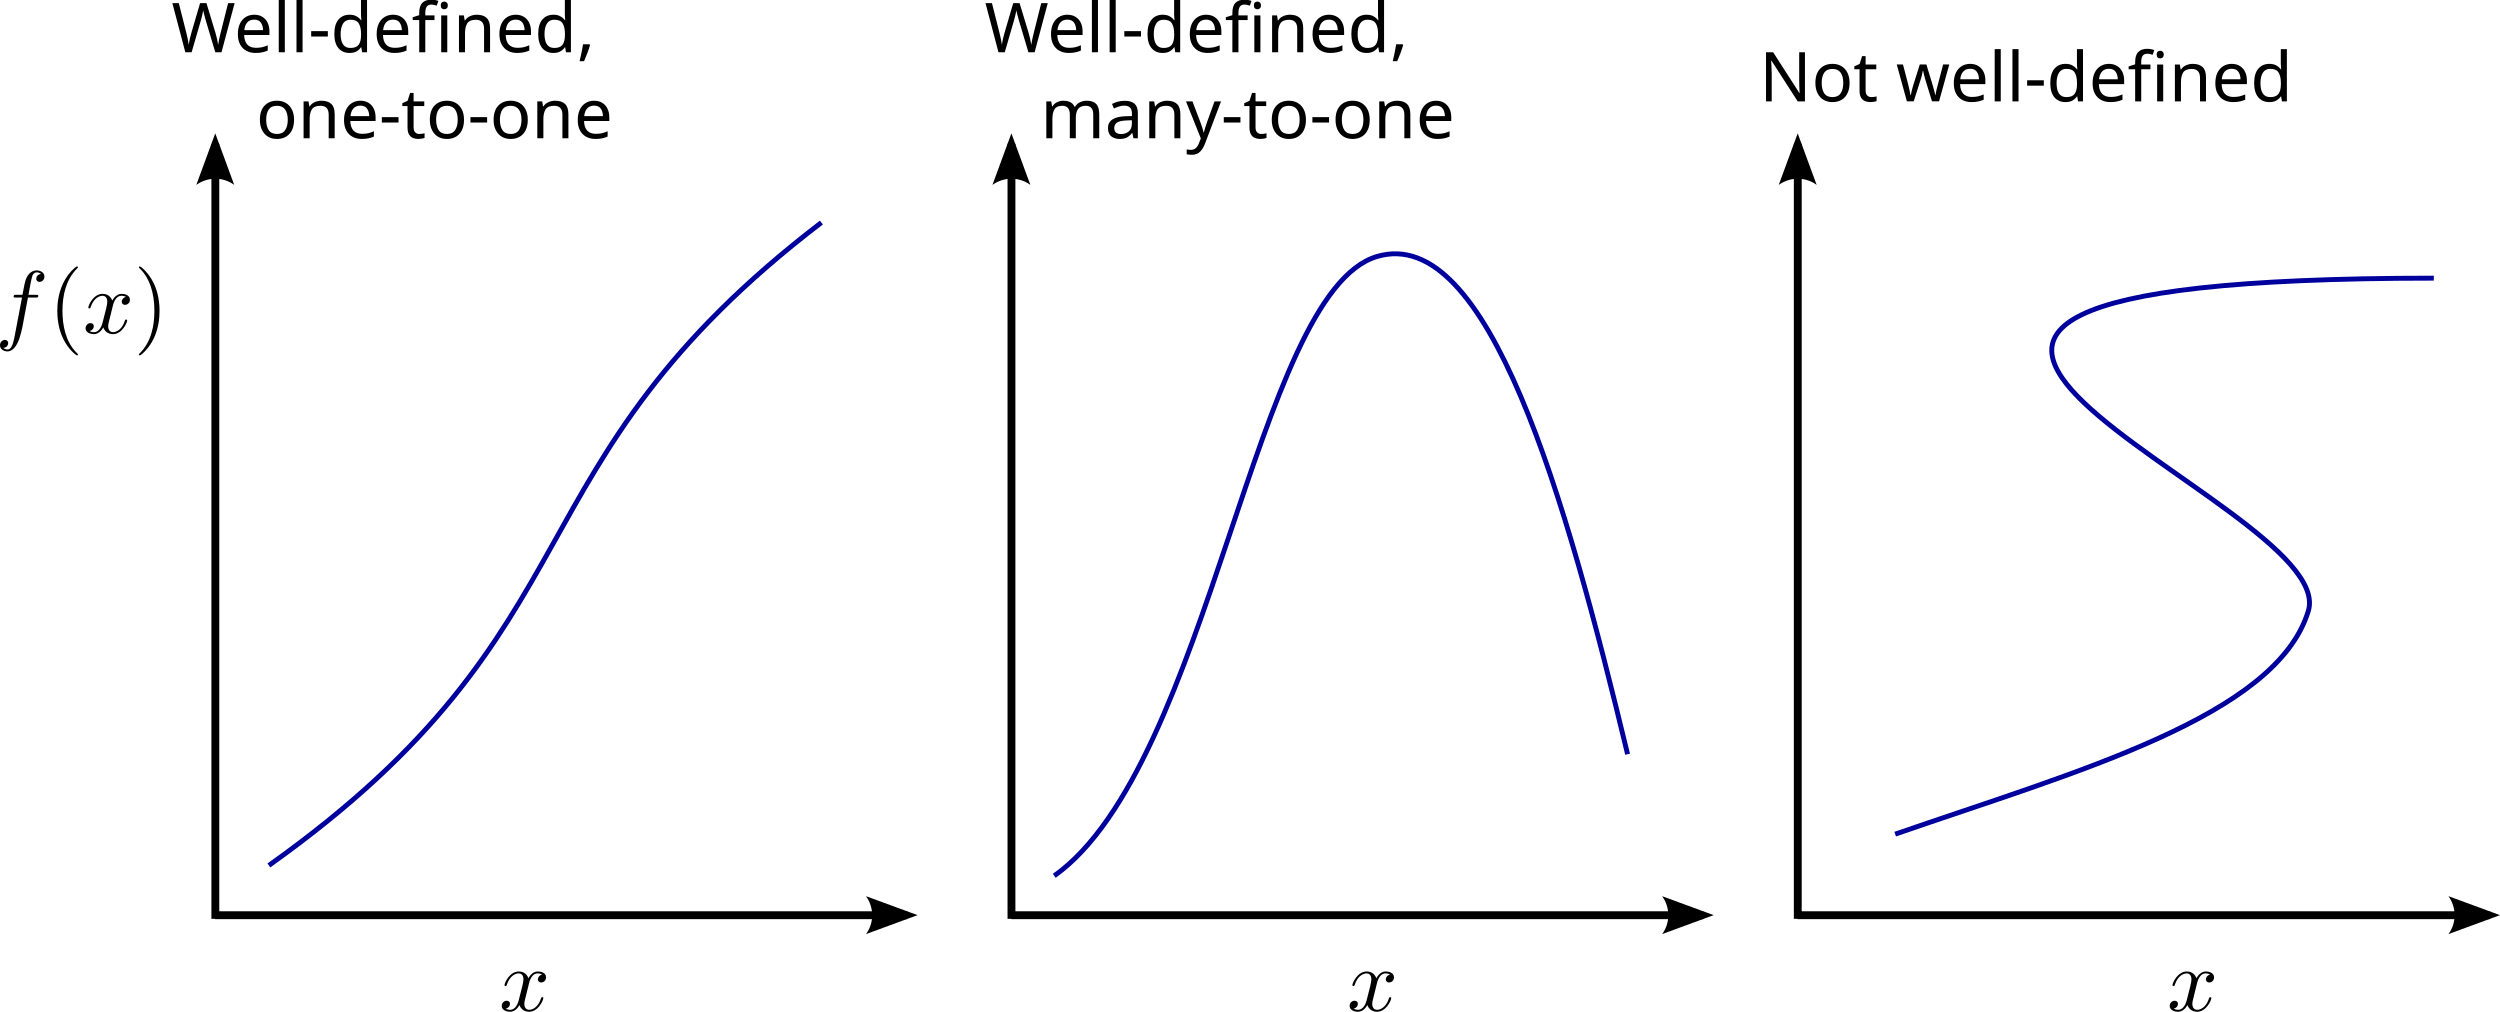
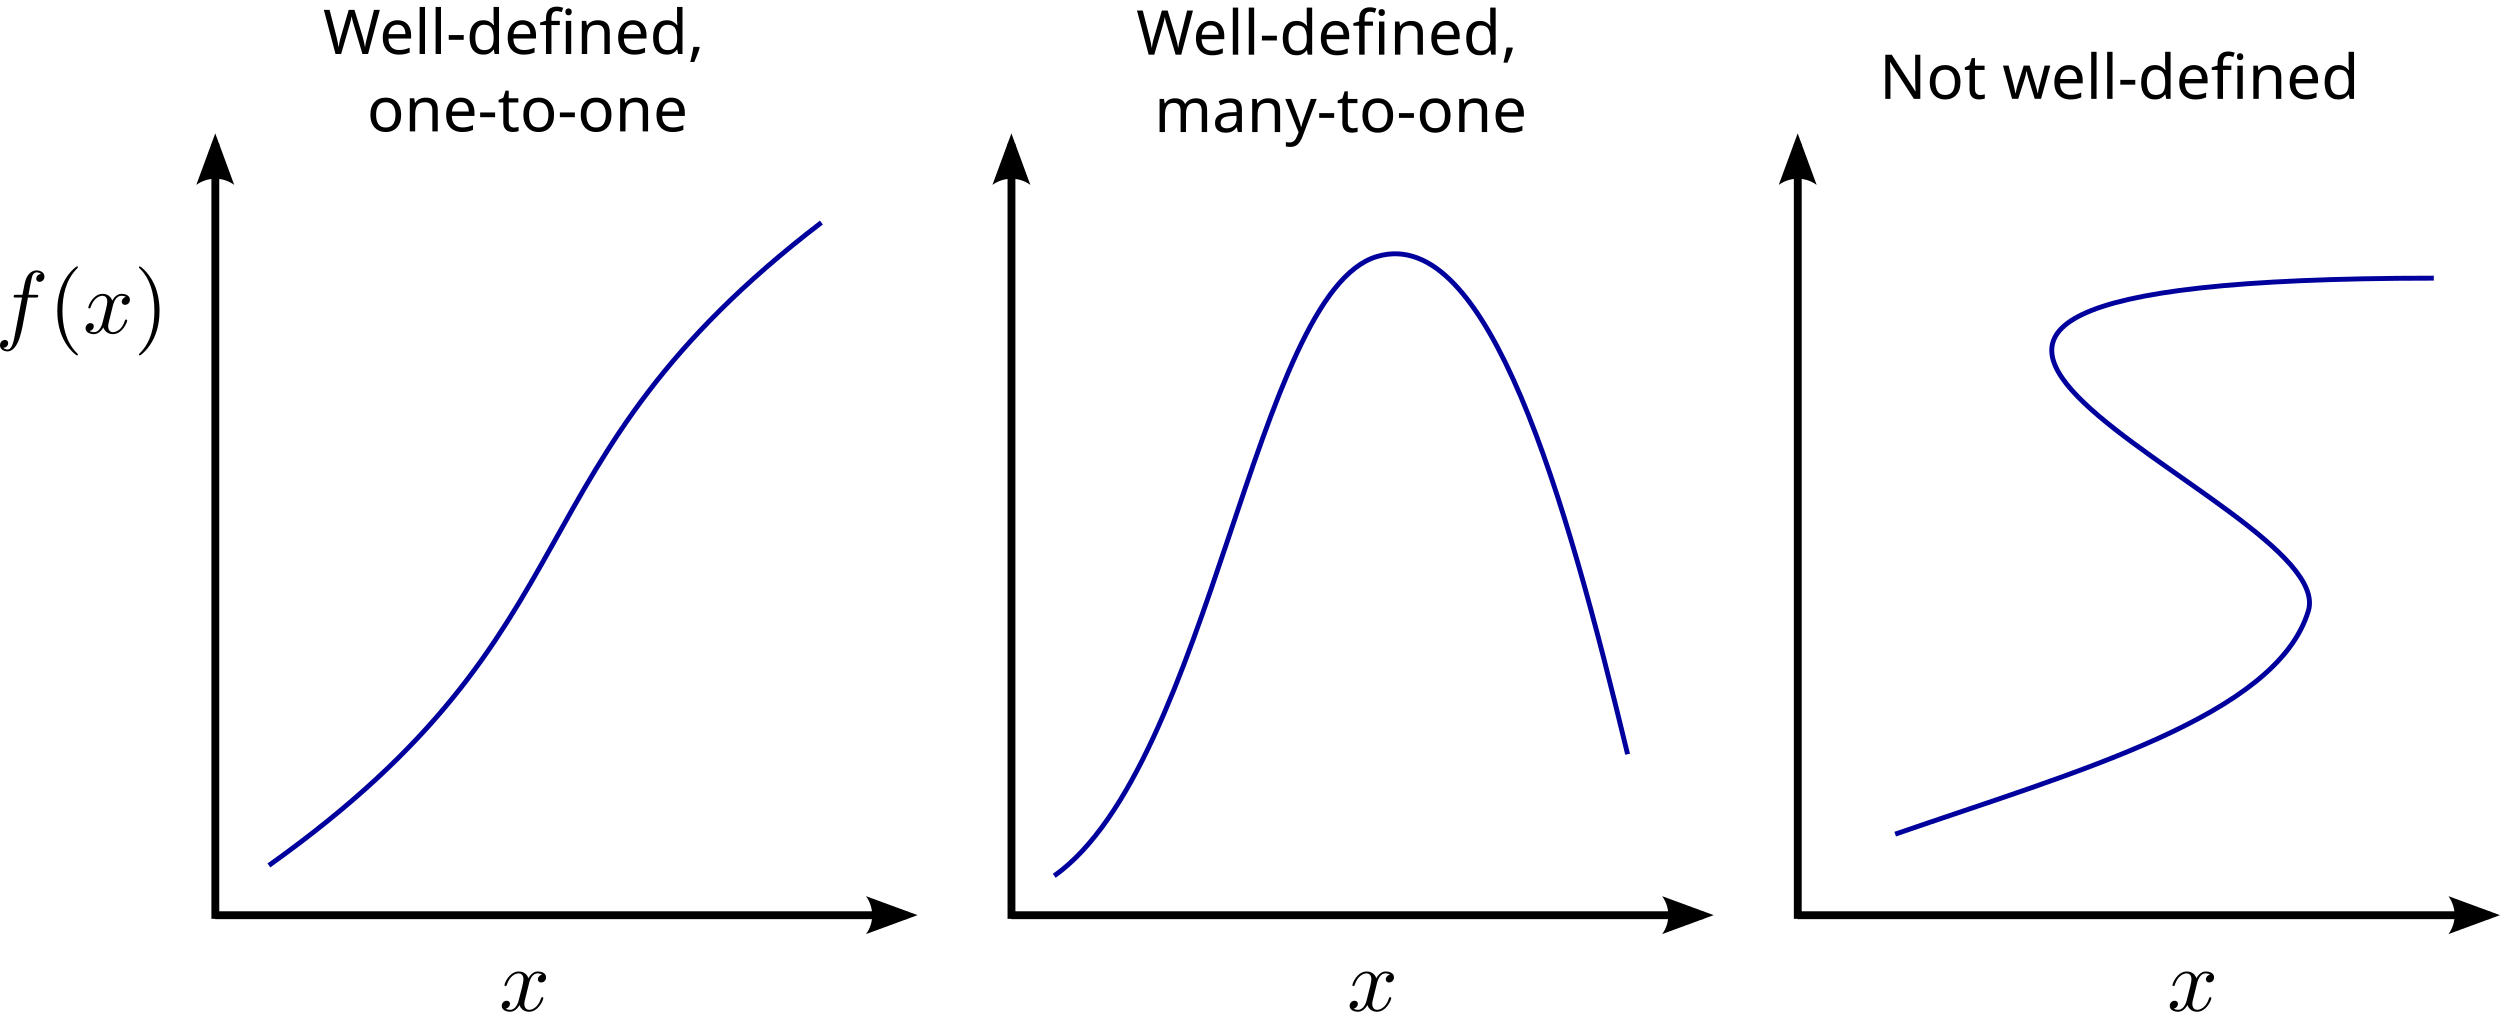
- <svg xmlns="http://www.w3.org/2000/svg" width="508.709" height="205.88" id="svg2" version="1.1">
+ <svg xmlns="http://www.w3.org/2000/svg" version="1.1" id="svg2" height="205.88" width="508.709">
  <defs id="defs4">
-     <marker orient="auto" refY="0" refX="0" id="Arrow2Mend" style="overflow:visible">
-       <path id="path3786" style="fill-rule:evenodd;stroke-width:0.625;stroke-linejoin:round" d="M 8.719,4.034 -2.207,0.016 8.719,-4.002 c -1.745,2.372 -1.735,5.617 -6e-7,8.035 z" transform="scale(-0.6,-0.6)" />
+     <marker style="overflow:visible" id="Arrow2Mend" refX="0" refY="0" orient="auto">
+       <path transform="scale(-0.6,-0.6)" d="M 8.719,4.034 -2.207,0.016 8.719,-4.002 c -1.745,2.372 -1.735,5.617 -6e-7,8.035 z" style="fill-rule:evenodd;stroke-width:0.625;stroke-linejoin:round" id="path3786" />
    </marker>
-     <marker orient="auto" refY="0" refX="0" id="Arrow2Mend-6" style="overflow:visible">
-       <path id="path3786-8" style="fill-rule:evenodd;stroke-width:0.625;stroke-linejoin:round" d="M 8.719,4.034 -2.207,0.016 8.719,-4.002 c -1.745,2.372 -1.735,5.617 -6e-7,8.035 z" transform="scale(-0.6,-0.6)" />
+     <marker style="overflow:visible" id="Arrow2Mend-6" refX="0" refY="0" orient="auto">
+       <path transform="scale(-0.6,-0.6)" d="M 8.719,4.034 -2.207,0.016 8.719,-4.002 c -1.745,2.372 -1.735,5.617 -6e-7,8.035 z" style="fill-rule:evenodd;stroke-width:0.625;stroke-linejoin:round" id="path3786-8" />
    </marker>
-     <marker orient="auto" refY="0" refX="0" id="marker4577" style="overflow:visible">
-       <path id="path4579" style="fill-rule:evenodd;stroke-width:0.625;stroke-linejoin:round" d="M 8.719,4.034 -2.207,0.016 8.719,-4.002 c -1.745,2.372 -1.735,5.617 -6e-7,8.035 z" transform="scale(-0.6,-0.6)" />
+     <marker style="overflow:visible" id="marker4577" refX="0" refY="0" orient="auto">
+       <path transform="scale(-0.6,-0.6)" d="M 8.719,4.034 -2.207,0.016 8.719,-4.002 c -1.745,2.372 -1.735,5.617 -6e-7,8.035 z" style="fill-rule:evenodd;stroke-width:0.625;stroke-linejoin:round" id="path4579" />
    </marker>
-     <marker orient="auto" refY="0" refX="0" id="Arrow2Mend-0" style="overflow:visible">
-       <path id="path3786-83" style="fill-rule:evenodd;stroke-width:0.625;stroke-linejoin:round" d="M 8.719,4.034 -2.207,0.016 8.719,-4.002 c -1.745,2.372 -1.735,5.617 -6e-7,8.035 z" transform="scale(-0.6,-0.6)" />
+     <marker style="overflow:visible" id="Arrow2Mend-0" refX="0" refY="0" orient="auto">
+       <path transform="scale(-0.6,-0.6)" d="M 8.719,4.034 -2.207,0.016 8.719,-4.002 c -1.745,2.372 -1.735,5.617 -6e-7,8.035 z" style="fill-rule:evenodd;stroke-width:0.625;stroke-linejoin:round" id="path3786-83" />
    </marker>
-     <marker orient="auto" refY="0" refX="0" id="marker4612" style="overflow:visible">
-       <path id="path4614" style="fill-rule:evenodd;stroke-width:0.625;stroke-linejoin:round" d="M 8.719,4.034 -2.207,0.016 8.719,-4.002 c -1.745,2.372 -1.735,5.617 -6e-7,8.035 z" transform="scale(-0.6,-0.6)" />
+     <marker style="overflow:visible" id="marker4612" refX="0" refY="0" orient="auto">
+       <path transform="scale(-0.6,-0.6)" d="M 8.719,4.034 -2.207,0.016 8.719,-4.002 c -1.745,2.372 -1.735,5.617 -6e-7,8.035 z" style="fill-rule:evenodd;stroke-width:0.625;stroke-linejoin:round" id="path4614" />
    </marker>
  </defs>
-   <g id="layer1" transform="translate(-62.66743,-330.376)">
-     <path style="fill:none;stroke:#000000;stroke-width:1.6;stroke-linecap:butt;stroke-linejoin:miter;stroke-miterlimit:4;stroke-dasharray:none;stroke-opacity:1;marker-end:url(#Arrow2Mend)" d="m 106.485,517.343 0,-157.714" id="path2985" />
-     <path style="fill:none;stroke:#000000;stroke-width:1.6;stroke-linecap:butt;stroke-linejoin:miter;stroke-miterlimit:4;stroke-dasharray:none;stroke-opacity:1;marker-end:url(#Arrow2Mend)" d="m 106.457,516.607 140.8,0" id="path4199" />
-     <path style="fill:none;stroke:#000000;stroke-width:1.6;stroke-linecap:butt;stroke-linejoin:miter;stroke-miterlimit:4;stroke-dasharray:none;stroke-opacity:1;marker-end:url(#Arrow2Mend)" d="m 268.485,517.343 0,-157.714" id="path2985-3" />
-     <path style="fill:none;stroke:#000000;stroke-width:1.6;stroke-linecap:butt;stroke-linejoin:miter;stroke-miterlimit:4;stroke-dasharray:none;stroke-opacity:1;marker-end:url(#Arrow2Mend)" d="m 268.457,516.607 140.8,0" id="path4199-5" />
-     <path style="fill:none;stroke:#000000;stroke-width:1.6;stroke-linecap:butt;stroke-linejoin:miter;stroke-miterlimit:4;stroke-dasharray:none;stroke-opacity:1;marker-end:url(#Arrow2Mend)" d="m 428.485,517.343 0,-157.714" id="path2985-3-8" />
-     <path style="fill:none;stroke:#000000;stroke-width:1.6;stroke-linecap:butt;stroke-linejoin:miter;stroke-miterlimit:4;stroke-dasharray:none;stroke-opacity:1;marker-end:url(#Arrow2Mend)" d="m 428.457,516.607 140.8,0" id="path4199-5-2" />
-     <g transform="translate(62.2254,234.0523)" id="g4658">
-       <g style="font-style:normal;font-variant:normal;font-weight:normal;font-stretch:normal;letter-spacing:normal;word-spacing:normal;text-anchor:start;fill:none;stroke:#000000;stroke-linecap:butt;stroke-linejoin:miter;stroke-miterlimit:10.433;stroke-dasharray:none;stroke-dashoffset:0;stroke-opacity:1" id="content" transform="matrix(0.3636549,0,0,-0.3636549,-63.63961,449.7199)" xml:space="preserve" stroke-miterlimit="10.433" font-style="normal" font-variant="normal" font-weight="normal" font-stretch="normal" font-size-adjust="none" letter-spacing="normal" word-spacing="normal">
-         <path style="fill:#000000;stroke-width:0" d="m 472.16,421.25 0.03,0.13 0.04,0.15 0.04,0.16 0.04,0.18 0.06,0.19 0.06,0.21 0.06,0.22 0.07,0.22 0.08,0.23 0.09,0.24 0.1,0.25 0.1,0.24 0.11,0.25 0.12,0.25 0.13,0.25 0.14,0.25 0.15,0.24 0.15,0.24 0.17,0.23 0.18,0.22 0.18,0.22 0.2,0.2 0.21,0.19 0.22,0.18 0.23,0.16 0.25,0.14 0.12,0.07 0.13,0.06 0.14,0.05 0.13,0.05 0.14,0.05 0.14,0.04 0.15,0.03 0.15,0.03 0.15,0.02 0.16,0.02 0.16,0.01 0.16,0 c 0.25,0 1.44,0 2.48,-0.64 -1.39,-0.25 -2.39,-1.5 -2.39,-2.69 0,-0.79 0.55,-1.75 1.89,-1.75 1.1,0 2.69,0.89 2.69,2.89 0,2.6 -2.94,3.28 -4.63,3.28 -2.89,0 -4.64,-2.64 -5.23,-3.78 -1.25,3.28 -3.94,3.78 -5.37,3.78 -5.19,0 -8.04,-6.42 -8.04,-7.67 0,-0.5 0.5,-0.5 0.61,-0.5 0.39,0 0.55,0.11 0.64,0.55 1.69,5.28 4.99,6.53 6.68,6.53 0.95,0 2.68,-0.44 2.68,-3.33 0,-1.54 -0.84,-4.89 -2.68,-11.86 -0.8,-3.09 -2.54,-5.18 -4.74,-5.18 -0.3,0 -1.44,0 -2.48,0.65 1.25,0.24 2.34,1.28 2.34,2.69 0,1.34 -1.09,1.73 -1.84,1.73 -1.5,0 -2.75,-1.29 -2.75,-2.89 0,-2.28 2.5,-3.28 4.68,-3.28 3.3,0 5.08,3.49 5.24,3.78 0.59,-1.84 2.39,-3.78 5.37,-3.78 5.14,0 7.99,6.42 7.99,7.67 0,0.5 -0.45,0.5 -0.61,0.5 -0.44,0 -0.55,-0.2 -0.64,-0.54 -1.64,-5.33 -5.03,-6.53 -6.63,-6.53 -1.95,0 -2.75,1.59 -2.75,3.29 0,1.1 0.3,2.19 0.86,4.38 z" id="path4661" />
+   <g transform="translate(-62.66743,-330.376)" id="layer1">
+     <path id="path2985" d="m 106.485,517.343 0,-157.714" style="fill:none;stroke:#000000;stroke-width:1.6;stroke-linecap:butt;stroke-linejoin:miter;stroke-miterlimit:4;stroke-dasharray:none;stroke-opacity:1;marker-end:url(#Arrow2Mend)" />
+     <path id="path4199" d="m 106.457,516.607 140.8,0" style="fill:none;stroke:#000000;stroke-width:1.6;stroke-linecap:butt;stroke-linejoin:miter;stroke-miterlimit:4;stroke-dasharray:none;stroke-opacity:1;marker-end:url(#Arrow2Mend)" />
+     <path id="path2985-3" d="m 268.485,517.343 0,-157.714" style="fill:none;stroke:#000000;stroke-width:1.6;stroke-linecap:butt;stroke-linejoin:miter;stroke-miterlimit:4;stroke-dasharray:none;stroke-opacity:1;marker-end:url(#Arrow2Mend)" />
+     <path id="path4199-5" d="m 268.457,516.607 140.8,0" style="fill:none;stroke:#000000;stroke-width:1.6;stroke-linecap:butt;stroke-linejoin:miter;stroke-miterlimit:4;stroke-dasharray:none;stroke-opacity:1;marker-end:url(#Arrow2Mend)" />
+     <path id="path2985-3-8" d="m 428.485,517.343 0,-157.714" style="fill:none;stroke:#000000;stroke-width:1.6;stroke-linecap:butt;stroke-linejoin:miter;stroke-miterlimit:4;stroke-dasharray:none;stroke-opacity:1;marker-end:url(#Arrow2Mend)" />
+     <path id="path4199-5-2" d="m 428.457,516.607 140.8,0" style="fill:none;stroke:#000000;stroke-width:1.6;stroke-linecap:butt;stroke-linejoin:miter;stroke-miterlimit:4;stroke-dasharray:none;stroke-opacity:1;marker-end:url(#Arrow2Mend)" />
+     <g id="g4658" transform="translate(62.2254,234.0523)">
+       <g word-spacing="normal" letter-spacing="normal" font-size-adjust="none" font-stretch="normal" font-weight="normal" font-variant="normal" font-style="normal" stroke-miterlimit="10.433" xml:space="preserve" transform="matrix(0.3636549,0,0,-0.3636549,-63.63961,449.7199)" id="content" style="font-style:normal;font-variant:normal;font-weight:normal;font-stretch:normal;letter-spacing:normal;word-spacing:normal;text-anchor:start;fill:none;stroke:#000000;stroke-linecap:butt;stroke-linejoin:miter;stroke-miterlimit:10.433;stroke-dasharray:none;stroke-dashoffset:0;stroke-opacity:1">
+         <path id="path4661" d="m 472.16,421.25 0.03,0.13 0.04,0.15 0.04,0.16 0.04,0.18 0.06,0.19 0.06,0.21 0.06,0.22 0.07,0.22 0.08,0.23 0.09,0.24 0.1,0.25 0.1,0.24 0.11,0.25 0.12,0.25 0.13,0.25 0.14,0.25 0.15,0.24 0.15,0.24 0.17,0.23 0.18,0.22 0.18,0.22 0.2,0.2 0.21,0.19 0.22,0.18 0.23,0.16 0.25,0.14 0.12,0.07 0.13,0.06 0.14,0.05 0.13,0.05 0.14,0.05 0.14,0.04 0.15,0.03 0.15,0.03 0.15,0.02 0.16,0.02 0.16,0.01 0.16,0 c 0.25,0 1.44,0 2.48,-0.64 -1.39,-0.25 -2.39,-1.5 -2.39,-2.69 0,-0.79 0.55,-1.75 1.89,-1.75 1.1,0 2.69,0.89 2.69,2.89 0,2.6 -2.94,3.28 -4.63,3.28 -2.89,0 -4.64,-2.64 -5.23,-3.78 -1.25,3.28 -3.94,3.78 -5.37,3.78 -5.19,0 -8.04,-6.42 -8.04,-7.67 0,-0.5 0.5,-0.5 0.61,-0.5 0.39,0 0.55,0.11 0.64,0.55 1.69,5.28 4.99,6.53 6.68,6.53 0.95,0 2.68,-0.44 2.68,-3.33 0,-1.54 -0.84,-4.89 -2.68,-11.86 -0.8,-3.09 -2.54,-5.18 -4.74,-5.18 -0.3,0 -1.44,0 -2.48,0.65 1.25,0.24 2.34,1.28 2.34,2.69 0,1.34 -1.09,1.73 -1.84,1.73 -1.5,0 -2.75,-1.29 -2.75,-2.89 0,-2.28 2.5,-3.28 4.68,-3.28 3.3,0 5.08,3.49 5.24,3.78 0.59,-1.84 2.39,-3.78 5.37,-3.78 5.14,0 7.99,6.42 7.99,7.67 0,0.5 -0.45,0.5 -0.61,0.5 -0.44,0 -0.55,-0.2 -0.64,-0.54 -1.64,-5.33 -5.03,-6.53 -6.63,-6.53 -1.95,0 -2.75,1.59 -2.75,3.29 0,1.1 0.3,2.19 0.86,4.38 z" style="fill:#000000;stroke-width:0" />
      </g>
    </g>
-     <g transform="translate(234.7595,234.0523)" id="g4658-1">
-       <g style="font-style:normal;font-variant:normal;font-weight:normal;font-stretch:normal;letter-spacing:normal;word-spacing:normal;text-anchor:start;fill:none;stroke:#000000;stroke-linecap:butt;stroke-linejoin:miter;stroke-miterlimit:10.433;stroke-dasharray:none;stroke-dashoffset:0;stroke-opacity:1" id="content-4" transform="matrix(0.3636549,0,0,-0.3636549,-63.63961,449.7199)" xml:space="preserve" stroke-miterlimit="10.433" font-style="normal" font-variant="normal" font-weight="normal" font-stretch="normal" font-size-adjust="none" letter-spacing="normal" word-spacing="normal">
-         <path style="fill:#000000;stroke-width:0" d="m 472.16,421.25 0.03,0.13 0.04,0.15 0.04,0.16 0.04,0.18 0.06,0.19 0.06,0.21 0.06,0.22 0.07,0.22 0.08,0.23 0.09,0.24 0.1,0.25 0.1,0.24 0.11,0.25 0.12,0.25 0.13,0.25 0.14,0.25 0.15,0.24 0.15,0.24 0.17,0.23 0.18,0.22 0.18,0.22 0.2,0.2 0.21,0.19 0.22,0.18 0.23,0.16 0.25,0.14 0.12,0.07 0.13,0.06 0.14,0.05 0.13,0.05 0.14,0.05 0.14,0.04 0.15,0.03 0.15,0.03 0.15,0.02 0.16,0.02 0.16,0.01 0.16,0 c 0.25,0 1.44,0 2.48,-0.64 -1.39,-0.25 -2.39,-1.5 -2.39,-2.69 0,-0.79 0.55,-1.75 1.89,-1.75 1.1,0 2.69,0.89 2.69,2.89 0,2.6 -2.94,3.28 -4.63,3.28 -2.89,0 -4.64,-2.64 -5.23,-3.78 -1.25,3.28 -3.94,3.78 -5.37,3.78 -5.19,0 -8.04,-6.42 -8.04,-7.67 0,-0.5 0.5,-0.5 0.61,-0.5 0.39,0 0.55,0.11 0.64,0.55 1.69,5.28 4.99,6.53 6.68,6.53 0.95,0 2.68,-0.44 2.68,-3.33 0,-1.54 -0.84,-4.89 -2.68,-11.86 -0.8,-3.09 -2.54,-5.18 -4.74,-5.18 -0.3,0 -1.44,0 -2.48,0.65 1.25,0.24 2.34,1.28 2.34,2.69 0,1.34 -1.09,1.73 -1.84,1.73 -1.5,0 -2.75,-1.29 -2.75,-2.89 0,-2.28 2.5,-3.28 4.68,-3.28 3.3,0 5.08,3.49 5.24,3.78 0.59,-1.84 2.39,-3.78 5.37,-3.78 5.14,0 7.99,6.42 7.99,7.67 0,0.5 -0.45,0.5 -0.61,0.5 -0.44,0 -0.55,-0.2 -0.64,-0.54 -1.64,-5.33 -5.03,-6.53 -6.63,-6.53 -1.95,0 -2.75,1.59 -2.75,3.29 0,1.1 0.3,2.19 0.86,4.38 z" id="path4661-6" />
+     <g id="g4658-1" transform="translate(234.7595,234.0523)">
+       <g word-spacing="normal" letter-spacing="normal" font-size-adjust="none" font-stretch="normal" font-weight="normal" font-variant="normal" font-style="normal" stroke-miterlimit="10.433" xml:space="preserve" transform="matrix(0.3636549,0,0,-0.3636549,-63.63961,449.7199)" id="content-4" style="font-style:normal;font-variant:normal;font-weight:normal;font-stretch:normal;letter-spacing:normal;word-spacing:normal;text-anchor:start;fill:none;stroke:#000000;stroke-linecap:butt;stroke-linejoin:miter;stroke-miterlimit:10.433;stroke-dasharray:none;stroke-dashoffset:0;stroke-opacity:1">
+         <path id="path4661-6" d="m 472.16,421.25 0.03,0.13 0.04,0.15 0.04,0.16 0.04,0.18 0.06,0.19 0.06,0.21 0.06,0.22 0.07,0.22 0.08,0.23 0.09,0.24 0.1,0.25 0.1,0.24 0.11,0.25 0.12,0.25 0.13,0.25 0.14,0.25 0.15,0.24 0.15,0.24 0.17,0.23 0.18,0.22 0.18,0.22 0.2,0.2 0.21,0.19 0.22,0.18 0.23,0.16 0.25,0.14 0.12,0.07 0.13,0.06 0.14,0.05 0.13,0.05 0.14,0.05 0.14,0.04 0.15,0.03 0.15,0.03 0.15,0.02 0.16,0.02 0.16,0.01 0.16,0 c 0.25,0 1.44,0 2.48,-0.64 -1.39,-0.25 -2.39,-1.5 -2.39,-2.69 0,-0.79 0.55,-1.75 1.89,-1.75 1.1,0 2.69,0.89 2.69,2.89 0,2.6 -2.94,3.28 -4.63,3.28 -2.89,0 -4.64,-2.64 -5.23,-3.78 -1.25,3.28 -3.94,3.78 -5.37,3.78 -5.19,0 -8.04,-6.42 -8.04,-7.67 0,-0.5 0.5,-0.5 0.61,-0.5 0.39,0 0.55,0.11 0.64,0.55 1.69,5.28 4.99,6.53 6.68,6.53 0.95,0 2.68,-0.44 2.68,-3.33 0,-1.54 -0.84,-4.89 -2.68,-11.86 -0.8,-3.09 -2.54,-5.18 -4.74,-5.18 -0.3,0 -1.44,0 -2.48,0.65 1.25,0.24 2.34,1.28 2.34,2.69 0,1.34 -1.09,1.73 -1.84,1.73 -1.5,0 -2.75,-1.29 -2.75,-2.89 0,-2.28 2.5,-3.28 4.68,-3.28 3.3,0 5.08,3.49 5.24,3.78 0.59,-1.84 2.39,-3.78 5.37,-3.78 5.14,0 7.99,6.42 7.99,7.67 0,0.5 -0.45,0.5 -0.61,0.5 -0.44,0 -0.55,-0.2 -0.64,-0.54 -1.64,-5.33 -5.03,-6.53 -6.63,-6.53 -1.95,0 -2.75,1.59 -2.75,3.29 0,1.1 0.3,2.19 0.86,4.38 z" style="fill:#000000;stroke-width:0" />
      </g>
    </g>
-     <g transform="translate(401.6367,234.0523)" id="g4658-1-9">
-       <g style="font-style:normal;font-variant:normal;font-weight:normal;font-stretch:normal;letter-spacing:normal;word-spacing:normal;text-anchor:start;fill:none;stroke:#000000;stroke-linecap:butt;stroke-linejoin:miter;stroke-miterlimit:10.433;stroke-dasharray:none;stroke-dashoffset:0;stroke-opacity:1" id="content-4-6" transform="matrix(0.3636549,0,0,-0.3636549,-63.63961,449.7199)" xml:space="preserve" stroke-miterlimit="10.433" font-style="normal" font-variant="normal" font-weight="normal" font-stretch="normal" font-size-adjust="none" letter-spacing="normal" word-spacing="normal">
-         <path style="fill:#000000;stroke-width:0" d="m 472.16,421.25 0.03,0.13 0.04,0.15 0.04,0.16 0.04,0.18 0.06,0.19 0.06,0.21 0.06,0.22 0.07,0.22 0.08,0.23 0.09,0.24 0.1,0.25 0.1,0.24 0.11,0.25 0.12,0.25 0.13,0.25 0.14,0.25 0.15,0.24 0.15,0.24 0.17,0.23 0.18,0.22 0.18,0.22 0.2,0.2 0.21,0.19 0.22,0.18 0.23,0.16 0.25,0.14 0.12,0.07 0.13,0.06 0.14,0.05 0.13,0.05 0.14,0.05 0.14,0.04 0.15,0.03 0.15,0.03 0.15,0.02 0.16,0.02 0.16,0.01 0.16,0 c 0.25,0 1.44,0 2.48,-0.64 -1.39,-0.25 -2.39,-1.5 -2.39,-2.69 0,-0.79 0.55,-1.75 1.89,-1.75 1.1,0 2.69,0.89 2.69,2.89 0,2.6 -2.94,3.28 -4.63,3.28 -2.89,0 -4.64,-2.64 -5.23,-3.78 -1.25,3.28 -3.94,3.78 -5.37,3.78 -5.19,0 -8.04,-6.42 -8.04,-7.67 0,-0.5 0.5,-0.5 0.61,-0.5 0.39,0 0.55,0.11 0.64,0.55 1.69,5.28 4.99,6.53 6.68,6.53 0.95,0 2.68,-0.44 2.68,-3.33 0,-1.54 -0.84,-4.89 -2.68,-11.86 -0.8,-3.09 -2.54,-5.18 -4.74,-5.18 -0.3,0 -1.44,0 -2.48,0.65 1.25,0.24 2.34,1.28 2.34,2.69 0,1.34 -1.09,1.73 -1.84,1.73 -1.5,0 -2.75,-1.29 -2.75,-2.89 0,-2.28 2.5,-3.28 4.68,-3.28 3.3,0 5.08,3.49 5.24,3.78 0.59,-1.84 2.39,-3.78 5.37,-3.78 5.14,0 7.99,6.42 7.99,7.67 0,0.5 -0.45,0.5 -0.61,0.5 -0.44,0 -0.55,-0.2 -0.64,-0.54 -1.64,-5.33 -5.03,-6.53 -6.63,-6.53 -1.95,0 -2.75,1.59 -2.75,3.29 0,1.1 0.3,2.19 0.86,4.38 z" id="path4661-6-5" />
+     <g id="g4658-1-9" transform="translate(401.6367,234.0523)">
+       <g word-spacing="normal" letter-spacing="normal" font-size-adjust="none" font-stretch="normal" font-weight="normal" font-variant="normal" font-style="normal" stroke-miterlimit="10.433" xml:space="preserve" transform="matrix(0.3636549,0,0,-0.3636549,-63.63961,449.7199)" id="content-4-6" style="font-style:normal;font-variant:normal;font-weight:normal;font-stretch:normal;letter-spacing:normal;word-spacing:normal;text-anchor:start;fill:none;stroke:#000000;stroke-linecap:butt;stroke-linejoin:miter;stroke-miterlimit:10.433;stroke-dasharray:none;stroke-dashoffset:0;stroke-opacity:1">
+         <path id="path4661-6-5" d="m 472.16,421.25 0.03,0.13 0.04,0.15 0.04,0.16 0.04,0.18 0.06,0.19 0.06,0.21 0.06,0.22 0.07,0.22 0.08,0.23 0.09,0.24 0.1,0.25 0.1,0.24 0.11,0.25 0.12,0.25 0.13,0.25 0.14,0.25 0.15,0.24 0.15,0.24 0.17,0.23 0.18,0.22 0.18,0.22 0.2,0.2 0.21,0.19 0.22,0.18 0.23,0.16 0.25,0.14 0.12,0.07 0.13,0.06 0.14,0.05 0.13,0.05 0.14,0.05 0.14,0.04 0.15,0.03 0.15,0.03 0.15,0.02 0.16,0.02 0.16,0.01 0.16,0 c 0.25,0 1.44,0 2.48,-0.64 -1.39,-0.25 -2.39,-1.5 -2.39,-2.69 0,-0.79 0.55,-1.75 1.89,-1.75 1.1,0 2.69,0.89 2.69,2.89 0,2.6 -2.94,3.28 -4.63,3.28 -2.89,0 -4.64,-2.64 -5.23,-3.78 -1.25,3.28 -3.94,3.78 -5.37,3.78 -5.19,0 -8.04,-6.42 -8.04,-7.67 0,-0.5 0.5,-0.5 0.61,-0.5 0.39,0 0.55,0.11 0.64,0.55 1.69,5.28 4.99,6.53 6.68,6.53 0.95,0 2.68,-0.44 2.68,-3.33 0,-1.54 -0.84,-4.89 -2.68,-11.86 -0.8,-3.09 -2.54,-5.18 -4.74,-5.18 -0.3,0 -1.44,0 -2.48,0.65 1.25,0.24 2.34,1.28 2.34,2.69 0,1.34 -1.09,1.73 -1.84,1.73 -1.5,0 -2.75,-1.29 -2.75,-2.89 0,-2.28 2.5,-3.28 4.68,-3.28 3.3,0 5.08,3.49 5.24,3.78 0.59,-1.84 2.39,-3.78 5.37,-3.78 5.14,0 7.99,6.42 7.99,7.67 0,0.5 -0.45,0.5 -0.61,0.5 -0.44,0 -0.55,-0.2 -0.64,-0.54 -1.64,-5.33 -5.03,-6.53 -6.63,-6.53 -1.95,0 -2.75,1.59 -2.75,3.29 0,1.1 0.3,2.19 0.86,4.38 z" style="fill:#000000;stroke-width:0" />
      </g>
    </g>
-     <g id="g4763" transform="translate(-40.30509,96.16652)">
-       <g word-spacing="normal" letter-spacing="normal" font-size-adjust="none" font-stretch="normal" font-weight="normal" font-variant="normal" font-style="normal" stroke-miterlimit="10.433" xml:space="preserve" transform="matrix(0.3636549,0,0,-0.3636549,-63.63961,449.7199)" id="g4765" style="font-style:normal;font-variant:normal;font-weight:normal;font-stretch:normal;letter-spacing:normal;word-spacing:normal;text-anchor:start;fill:none;stroke:#000000;stroke-linecap:butt;stroke-linejoin:miter;stroke-miterlimit:10.433;stroke-dasharray:none;stroke-dashoffset:0;stroke-opacity:1">
-         <path id="path4767" d="m 473.8,426.12 4.28,0 c 1,0 1.5,0 1.5,1 0,0.55 -0.5,0.55 -1.34,0.55 l -4.14,0 1.04,5.69 c 0.21,1.04 0.91,4.57 1.21,5.17 0.45,0.95 1.29,1.7 2.34,1.7 0.19,0 1.49,0 2.44,-0.91 -2.19,-0.18 -2.69,-1.93 -2.69,-2.68 0,-1.14 0.89,-1.74 1.85,-1.74 1.29,0 2.73,1.1 2.73,2.99 0,2.29 -2.3,3.43 -4.33,3.43 -1.7,0 -4.84,-0.89 -6.33,-5.82 -0.29,-1.05 -0.45,-1.55 -1.64,-7.83 l -3.43,0 c -0.96,0 -1.5,0 -1.5,-0.94 0,-0.61 0.45,-0.61 1.39,-0.61 l 3.29,0 -3.75,-19.67 c -0.89,-4.83 -1.73,-9.38 -4.33,-9.38 -0.2,0 -1.43,0 -2.39,0.91 2.3,0.14 2.74,1.94 2.74,2.69 0,1.14 -0.89,1.75 -1.85,1.75 -1.29,0 -2.73,-1.1 -2.73,-3 0,-2.24 2.19,-3.44 4.23,-3.44 2.74,0 4.74,2.94 5.63,4.84 1.59,3.14 2.75,9.16 2.8,9.52 z" style="fill:#000000;stroke-width:0" />
-         <path id="path4769" d="m 501.77,394.25 0,0.02 -0.01,0.03 0,0.01 0,0.02 0,0.01 -0.01,0.02 0,0.01 -0.01,0.02 -0.01,0.02 -0.01,0.02 -0.01,0.02 -0.01,0.03 -0.02,0.02 -0.02,0.03 -0.02,0.03 -0.02,0.03 -0.03,0.03 -0.03,0.04 -0.02,0.02 -0.01,0.02 -0.02,0.02 -0.02,0.02 -0.02,0.02 -0.02,0.03 -0.02,0.02 -0.02,0.02 -0.02,0.03 -0.03,0.02 -0.02,0.03 -0.03,0.03 -0.02,0.03 -0.03,0.03 -0.03,0.03 -0.03,0.03 -0.03,0.03 -0.03,0.03 -0.04,0.04 -0.03,0.03 -0.03,0.04 -0.04,0.03 -0.04,0.04 -0.04,0.04 c -6.22,6.28 -7.81,15.69 -7.81,23.31 0,8.67 1.89,17.35 8.01,23.56 0.65,0.61 0.65,0.71 0.65,0.86 0,0.35 -0.19,0.49 -0.49,0.49 -0.5,0 -4.98,-3.38 -7.92,-9.7 -2.55,-5.49 -3.14,-11.02 -3.14,-15.21 0,-3.89 0.55,-9.9 3.28,-15.54 2.98,-6.13 7.28,-9.36 7.78,-9.36 0.3,0 0.49,0.14 0.49,0.5 z" style="fill:#000000;stroke-width:0" />
-         <path id="path4771" d="m 521.24,421.25 0.03,0.13 0.03,0.15 0.05,0.16 0.04,0.18 0.05,0.19 0.06,0.21 0.07,0.22 0.07,0.22 0.08,0.23 0.09,0.24 0.09,0.25 0.11,0.24 0.11,0.25 0.12,0.25 0.13,0.25 0.14,0.25 0.14,0.24 0.16,0.24 0.17,0.23 0.17,0.22 0.19,0.22 0.2,0.2 0.21,0.19 0.22,0.18 0.23,0.16 0.25,0.14 0.12,0.07 0.13,0.06 0.14,0.05 0.13,0.05 0.14,0.05 0.14,0.04 0.15,0.03 0.15,0.03 0.15,0.02 0.15,0.02 0.16,0.01 0.17,0 c 0.25,0 1.43,0 2.48,-0.64 -1.39,-0.25 -2.39,-1.5 -2.39,-2.69 0,-0.79 0.55,-1.75 1.89,-1.75 1.09,0 2.69,0.89 2.69,2.89 0,2.6 -2.94,3.28 -4.63,3.28 -2.89,0 -4.64,-2.64 -5.23,-3.78 -1.25,3.28 -3.94,3.78 -5.38,3.78 -5.18,0 -8.03,-6.42 -8.03,-7.67 0,-0.5 0.5,-0.5 0.61,-0.5 0.39,0 0.55,0.11 0.64,0.55 1.69,5.28 4.99,6.53 6.67,6.53 0.96,0 2.69,-0.44 2.69,-3.33 0,-1.54 -0.84,-4.89 -2.69,-11.86 -0.79,-3.09 -2.53,-5.18 -4.73,-5.18 -0.3,0 -1.44,0 -2.48,0.65 1.25,0.24 2.34,1.28 2.34,2.69 0,1.34 -1.09,1.73 -1.84,1.73 -1.5,0 -2.75,-1.29 -2.75,-2.89 0,-2.28 2.5,-3.28 4.68,-3.28 3.3,0 5.08,3.49 5.24,3.78 0.59,-1.84 2.39,-3.78 5.37,-3.78 5.14,0 7.99,6.42 7.99,7.67 0,0.5 -0.46,0.5 -0.61,0.5 -0.44,0 -0.55,-0.2 -0.64,-0.54 -1.64,-5.33 -5.04,-6.53 -6.63,-6.53 -1.95,0 -2.75,1.59 -2.75,3.29 0,1.1 0.3,2.19 0.86,4.38 z" style="fill:#000000;stroke-width:0" />
-         <path id="path4773" d="m 547.43,418.65 -0.01,0.37 0,0.39 -0.01,0.39 -0.01,0.41 -0.04,0.84 -0.06,0.88 -0.08,0.92 -0.11,0.95 -0.14,0.97 -0.16,1.01 -0.2,1.02 -0.23,1.03 -0.26,1.05 -0.31,1.06 -0.35,1.07 -0.39,1.07 -0.21,0.53 -0.23,0.53 -0.24,0.53 -0.24,0.53 c -2.99,6.12 -7.27,9.36 -7.77,9.36 -0.3,0 -0.5,-0.19 -0.5,-0.49 0,-0.15 0,-0.25 0.94,-1.15 4.89,-4.92 7.73,-12.85 7.73,-23.27 0,-8.51 -1.84,-17.28 -8.03,-23.56 -0.64,-0.59 -0.64,-0.7 -0.64,-0.84 0,-0.3 0.2,-0.5 0.5,-0.5 0.5,0 4.97,3.39 7.92,9.71 2.53,5.47 3.13,11 3.13,15.19 z" style="fill:#000000;stroke-width:0" />
+     <g transform="translate(-40.30509,96.16652)" id="g4763">
+       <g style="font-style:normal;font-variant:normal;font-weight:normal;font-stretch:normal;letter-spacing:normal;word-spacing:normal;text-anchor:start;fill:none;stroke:#000000;stroke-linecap:butt;stroke-linejoin:miter;stroke-miterlimit:10.433;stroke-dasharray:none;stroke-dashoffset:0;stroke-opacity:1" id="g4765" transform="matrix(0.3636549,0,0,-0.3636549,-63.63961,449.7199)" xml:space="preserve" stroke-miterlimit="10.433" font-style="normal" font-variant="normal" font-weight="normal" font-stretch="normal" font-size-adjust="none" letter-spacing="normal" word-spacing="normal">
+         <path style="fill:#000000;stroke-width:0" d="m 473.8,426.12 4.28,0 c 1,0 1.5,0 1.5,1 0,0.55 -0.5,0.55 -1.34,0.55 l -4.14,0 1.04,5.69 c 0.21,1.04 0.91,4.57 1.21,5.17 0.45,0.95 1.29,1.7 2.34,1.7 0.19,0 1.49,0 2.44,-0.91 -2.19,-0.18 -2.69,-1.93 -2.69,-2.68 0,-1.14 0.89,-1.74 1.85,-1.74 1.29,0 2.73,1.1 2.73,2.99 0,2.29 -2.3,3.43 -4.33,3.43 -1.7,0 -4.84,-0.89 -6.33,-5.82 -0.29,-1.05 -0.45,-1.55 -1.64,-7.83 l -3.43,0 c -0.96,0 -1.5,0 -1.5,-0.94 0,-0.61 0.45,-0.61 1.39,-0.61 l 3.29,0 -3.75,-19.67 c -0.89,-4.83 -1.73,-9.38 -4.33,-9.38 -0.2,0 -1.43,0 -2.39,0.91 2.3,0.14 2.74,1.94 2.74,2.69 0,1.14 -0.89,1.75 -1.85,1.75 -1.29,0 -2.73,-1.1 -2.73,-3 0,-2.24 2.19,-3.44 4.23,-3.44 2.74,0 4.74,2.94 5.63,4.84 1.59,3.14 2.75,9.16 2.8,9.52 z" id="path4767" />
+         <path style="fill:#000000;stroke-width:0" d="m 501.77,394.25 0,0.02 -0.01,0.03 0,0.01 0,0.02 0,0.01 -0.01,0.02 0,0.01 -0.01,0.02 -0.01,0.02 -0.01,0.02 -0.01,0.02 -0.01,0.03 -0.02,0.02 -0.02,0.03 -0.02,0.03 -0.02,0.03 -0.03,0.03 -0.03,0.04 -0.02,0.02 -0.01,0.02 -0.02,0.02 -0.02,0.02 -0.02,0.02 -0.02,0.03 -0.02,0.02 -0.02,0.02 -0.02,0.03 -0.03,0.02 -0.02,0.03 -0.03,0.03 -0.02,0.03 -0.03,0.03 -0.03,0.03 -0.03,0.03 -0.03,0.03 -0.03,0.03 -0.04,0.04 -0.03,0.03 -0.03,0.04 -0.04,0.03 -0.04,0.04 -0.04,0.04 c -6.22,6.28 -7.81,15.69 -7.81,23.31 0,8.67 1.89,17.35 8.01,23.56 0.65,0.61 0.65,0.71 0.65,0.86 0,0.35 -0.19,0.49 -0.49,0.49 -0.5,0 -4.98,-3.38 -7.92,-9.7 -2.55,-5.49 -3.14,-11.02 -3.14,-15.21 0,-3.89 0.55,-9.9 3.28,-15.54 2.98,-6.13 7.28,-9.36 7.78,-9.36 0.3,0 0.49,0.14 0.49,0.5 z" id="path4769" />
+         <path style="fill:#000000;stroke-width:0" d="m 521.24,421.25 0.03,0.13 0.03,0.15 0.05,0.16 0.04,0.18 0.05,0.19 0.06,0.21 0.07,0.22 0.07,0.22 0.08,0.23 0.09,0.24 0.09,0.25 0.11,0.24 0.11,0.25 0.12,0.25 0.13,0.25 0.14,0.25 0.14,0.24 0.16,0.24 0.17,0.23 0.17,0.22 0.19,0.22 0.2,0.2 0.21,0.19 0.22,0.18 0.23,0.16 0.25,0.14 0.12,0.07 0.13,0.06 0.14,0.05 0.13,0.05 0.14,0.05 0.14,0.04 0.15,0.03 0.15,0.03 0.15,0.02 0.15,0.02 0.16,0.01 0.17,0 c 0.25,0 1.43,0 2.48,-0.64 -1.39,-0.25 -2.39,-1.5 -2.39,-2.69 0,-0.79 0.55,-1.75 1.89,-1.75 1.09,0 2.69,0.89 2.69,2.89 0,2.6 -2.94,3.28 -4.63,3.28 -2.89,0 -4.64,-2.64 -5.23,-3.78 -1.25,3.28 -3.94,3.78 -5.38,3.78 -5.18,0 -8.03,-6.42 -8.03,-7.67 0,-0.5 0.5,-0.5 0.61,-0.5 0.39,0 0.55,0.11 0.64,0.55 1.69,5.28 4.99,6.53 6.67,6.53 0.96,0 2.69,-0.44 2.69,-3.33 0,-1.54 -0.84,-4.89 -2.69,-11.86 -0.79,-3.09 -2.53,-5.18 -4.73,-5.18 -0.3,0 -1.44,0 -2.48,0.65 1.25,0.24 2.34,1.28 2.34,2.69 0,1.34 -1.09,1.73 -1.84,1.73 -1.5,0 -2.75,-1.29 -2.75,-2.89 0,-2.28 2.5,-3.28 4.68,-3.28 3.3,0 5.08,3.49 5.24,3.78 0.59,-1.84 2.39,-3.78 5.37,-3.78 5.14,0 7.99,6.42 7.99,7.67 0,0.5 -0.46,0.5 -0.61,0.5 -0.44,0 -0.55,-0.2 -0.64,-0.54 -1.64,-5.33 -5.04,-6.53 -6.63,-6.53 -1.95,0 -2.75,1.59 -2.75,3.29 0,1.1 0.3,2.19 0.86,4.38 z" id="path4771" />
+         <path style="fill:#000000;stroke-width:0" d="m 547.43,418.65 -0.01,0.37 0,0.39 -0.01,0.39 -0.01,0.41 -0.04,0.84 -0.06,0.88 -0.08,0.92 -0.11,0.95 -0.14,0.97 -0.16,1.01 -0.2,1.02 -0.23,1.03 -0.26,1.05 -0.31,1.06 -0.35,1.07 -0.39,1.07 -0.21,0.53 -0.23,0.53 -0.24,0.53 -0.24,0.53 c -2.99,6.12 -7.27,9.36 -7.77,9.36 -0.3,0 -0.5,-0.19 -0.5,-0.49 0,-0.15 0,-0.25 0.94,-1.15 4.89,-4.92 7.73,-12.85 7.73,-23.27 0,-8.51 -1.84,-17.28 -8.03,-23.56 -0.64,-0.59 -0.64,-0.7 -0.64,-0.84 0,-0.3 0.2,-0.5 0.5,-0.5 0.5,0 4.97,3.39 7.92,9.71 2.53,5.47 3.13,11 3.13,15.19 z" id="path4773" />
      </g>
    </g>
-     <path style="fill:none;stroke:#00009d;stroke-width:1px;stroke-linecap:butt;stroke-linejoin:miter;stroke-opacity:1" d="m 117.38,506.476 c 68.609,-48.823 47.622,-81.248 112.43,-130.815" id="path4832" />
-     <path style="fill:none;stroke:#00009d;stroke-width:1px;stroke-linecap:butt;stroke-linejoin:miter;stroke-opacity:1" d="m 277.186,508.597 c 31.83,-22.644 40.797,-118.663 65.684,-126.028 22.656,-6.705 38.384,48.988 50.989,101.279" id="path4832-5" />
-     <path style="fill:none;stroke:#00009d;stroke-width:1px;stroke-linecap:butt;stroke-linejoin:miter;stroke-opacity:1" d="m 448.306,500.112 c 36.78,-12.744 77.566,-23.91 84.069,-45.418 6.838,-22.616 -136.979,-67.685 25.533,-67.719" id="path4832-5-4" />
-     <text xml:space="preserve" style="font-style:normal;font-weight:normal;font-size:40px;line-height:125%;font-family:Sans;letter-spacing:0px;word-spacing:0px;fill:#000000;fill-opacity:1;stroke:none" x="177.074" y="341.013" id="text4870">
-       <tspan id="tspan4872" x="177.074" y="341.013" style="font-size:14px;text-align:center;text-anchor:middle">Well-defined,</tspan>
-       <tspan x="177.074" y="358.513" style="font-size:14px;text-align:center;text-anchor:middle" id="tspan4874">one-to-one</tspan>
+     <path id="path4832" d="m 117.38,506.476 c 68.609,-48.823 47.622,-81.248 112.43,-130.815" style="fill:none;stroke:#00009d;stroke-width:1px;stroke-linecap:butt;stroke-linejoin:miter;stroke-opacity:1" />
+     <path id="path4832-5" d="m 277.186,508.597 c 31.83,-22.644 40.797,-118.663 65.684,-126.028 22.656,-6.705 38.384,48.988 50.989,101.279" style="fill:none;stroke:#00009d;stroke-width:1px;stroke-linecap:butt;stroke-linejoin:miter;stroke-opacity:1" />
+     <path id="path4832-5-4" d="m 448.306,500.112 c 36.78,-12.744 77.566,-23.91 84.069,-45.418 6.838,-22.616 -136.979,-67.685 25.533,-67.719" style="fill:none;stroke:#00009d;stroke-width:1px;stroke-linecap:butt;stroke-linejoin:miter;stroke-opacity:1" />
+     <text id="text4870" y="341.366" x="177.029" style="font-style:normal;font-weight:normal;font-size:10.8px;line-height:0%;font-family:sans-serif;letter-spacing:0px;word-spacing:0px;fill:#000000;fill-opacity:1;stroke:none;stroke-width:1" xml:space="preserve">
+       <tspan style="font-size:12.6px;line-height:1.25;font-family:sans-serif;text-align:center;text-anchor:middle;stroke-width:1" y="341.366" x="177.029" id="tspan4872">Well-defined,</tspan>
+       <tspan id="tspan4874" style="font-size:12.6px;line-height:1.25;font-family:sans-serif;text-align:center;text-anchor:middle;stroke-width:1" y="357.116" x="177.029">one-to-one</tspan>
    </text>
-     <text xml:space="preserve" style="font-style:normal;font-weight:normal;font-size:40px;line-height:125%;font-family:Sans;letter-spacing:0px;word-spacing:0px;fill:#000000;fill-opacity:1;stroke:none" x="342.537" y="341.013" id="text4870-5">
-       <tspan id="tspan4872-5" x="342.537" y="341.013" style="font-size:14px;text-align:center;text-anchor:middle">Well-defined,</tspan>
-       <tspan x="342.537" y="358.513" style="font-size:14px;text-align:center;text-anchor:middle" id="tspan4874-4">many-to-one</tspan>
+     <text id="text4870-5" y="341.502" x="342.492" style="font-style:normal;font-weight:normal;font-size:10.8px;line-height:0%;font-family:sans-serif;letter-spacing:0px;word-spacing:0px;fill:#000000;fill-opacity:1;stroke:none;stroke-width:1" xml:space="preserve">
+       <tspan style="font-size:12.6px;line-height:1.25;font-family:sans-serif;text-align:center;text-anchor:middle;stroke-width:1" y="341.502" x="342.492" id="tspan4872-5">Well-defined,</tspan>
+       <tspan id="tspan4874-4" style="font-size:12.6px;line-height:1.25;font-family:sans-serif;text-align:center;text-anchor:middle;stroke-width:1" y="357.252" x="342.492">many-to-one</tspan>
    </text>
-     <text xml:space="preserve" style="font-style:normal;font-weight:normal;font-size:40px;line-height:125%;font-family:Sans;letter-spacing:0px;word-spacing:0px;fill:#000000;fill-opacity:1;stroke:none" x="500.929" y="351.013" id="text4870-5-8">
-       <tspan x="500.929" y="351.013" style="font-size:14px;text-align:center;text-anchor:middle" id="tspan4874-4-5">Not well-defined</tspan>
+     <text id="text4870-5-8" y="350.491" x="500.934" style="font-style:normal;font-weight:normal;font-size:10.8px;line-height:0%;font-family:sans-serif;letter-spacing:0px;word-spacing:0px;fill:#000000;fill-opacity:1;stroke:none;stroke-width:1" xml:space="preserve">
+       <tspan id="tspan4874-4-5" style="font-size:12.6px;line-height:1.25;font-family:sans-serif;text-align:center;text-anchor:middle;stroke-width:1" y="350.491" x="500.934">Not well-defined</tspan>
    </text>
  </g>
</svg>
